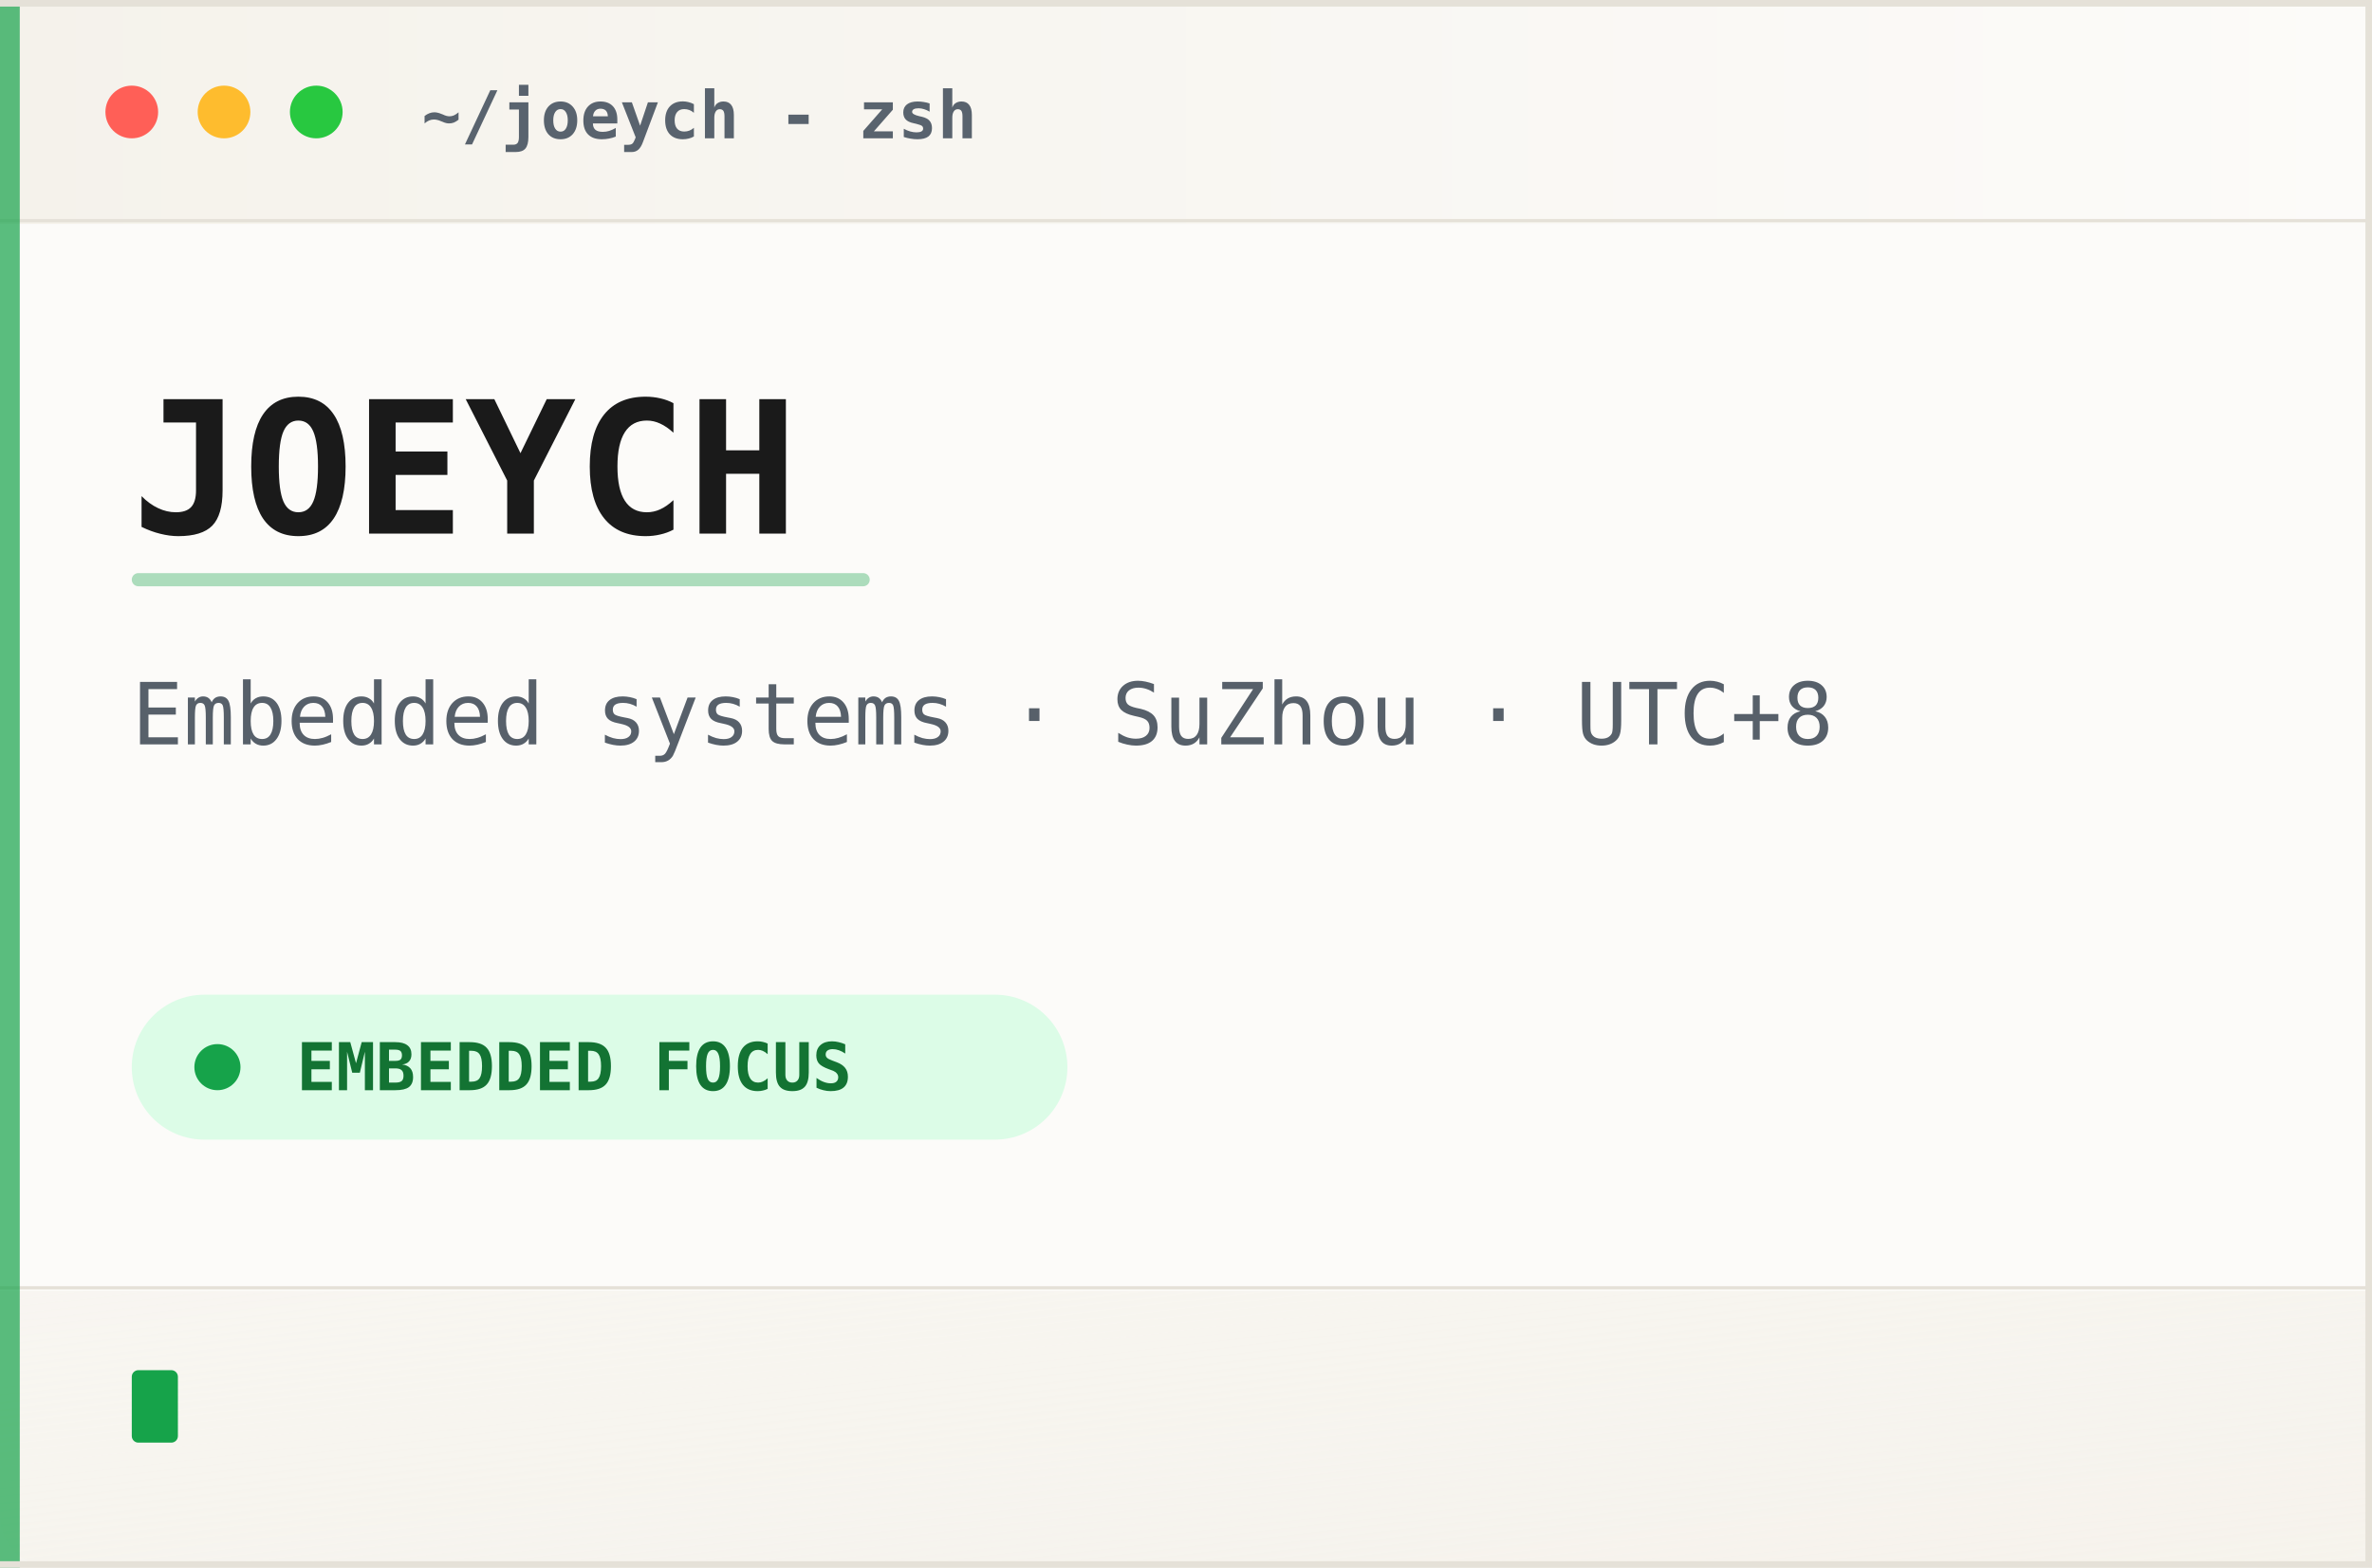
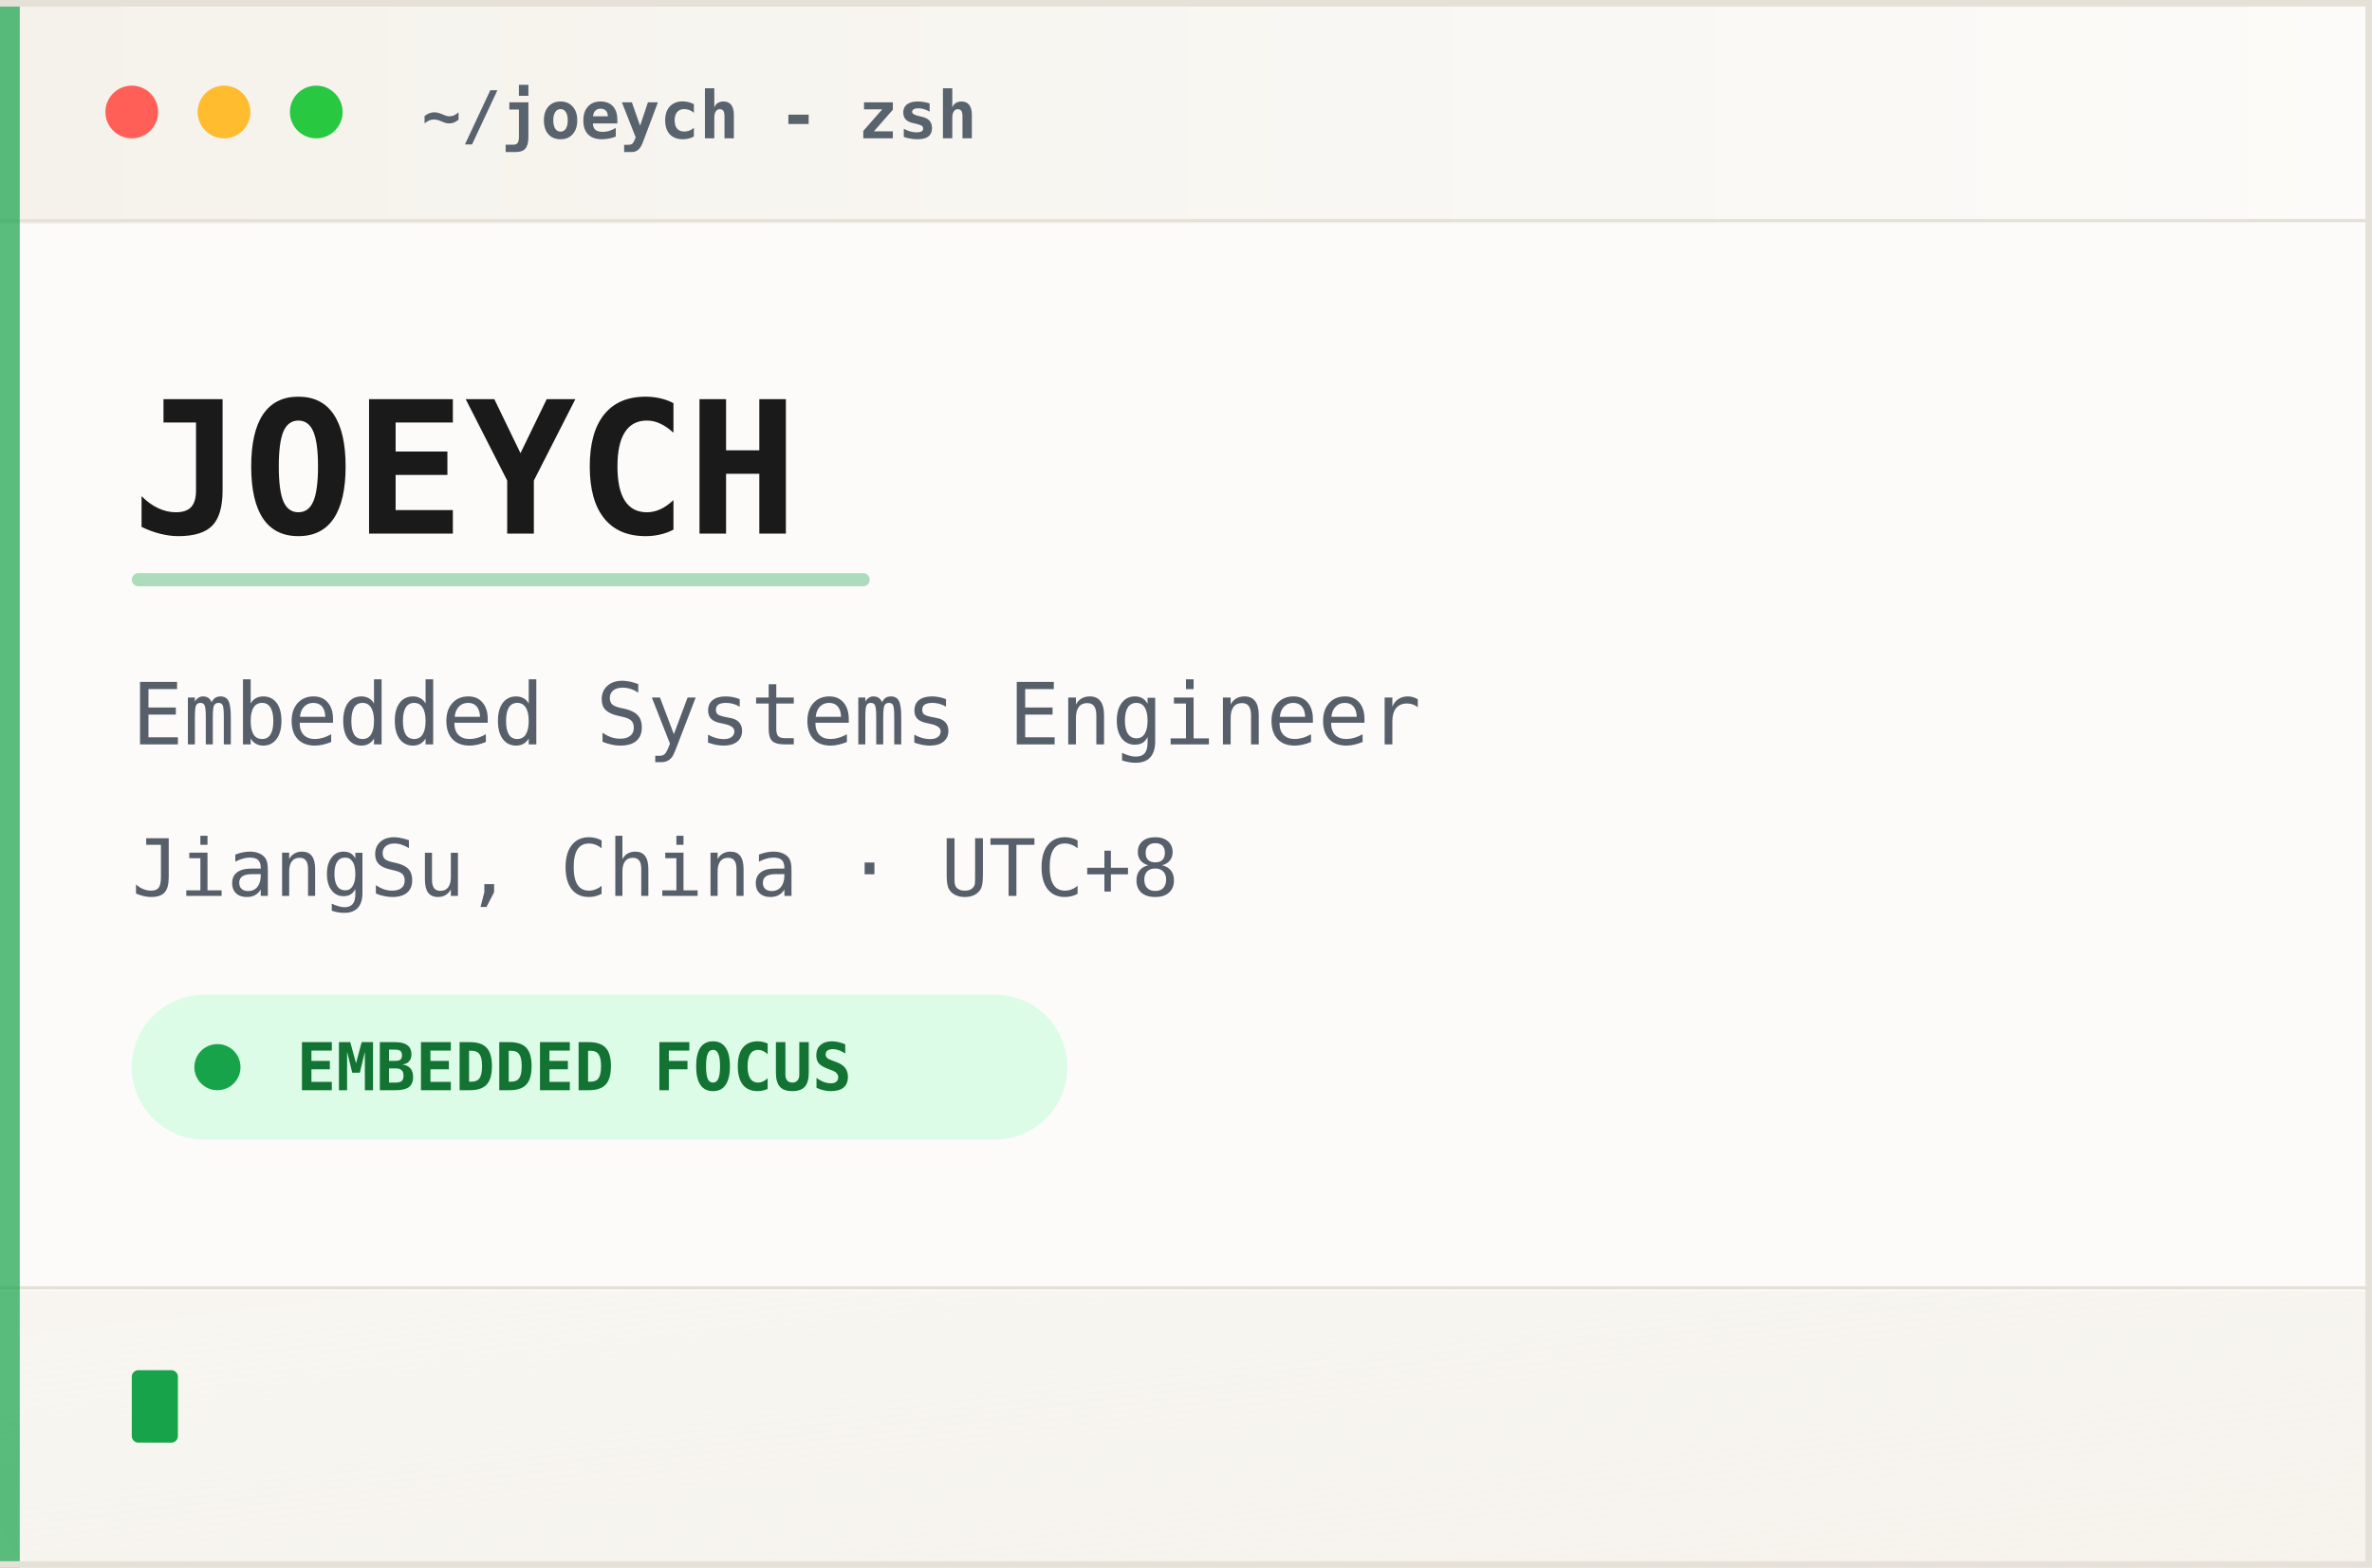
<svg xmlns="http://www.w3.org/2000/svg" width="360" height="238" viewBox="0 0 360 238" role="img" aria-labelledby="title desc">
  <defs>
    <linearGradient id="bar" x1="0" x2="1">
      <stop stop-color="#f5f2eb" />
      <stop offset="1" stop-color="#fcfbf9" />
    </linearGradient>
    <linearGradient id="prompt" y2="1">
      <stop stop-color="#f5f2eb" stop-opacity=".6" />
      <stop offset="1" stop-color="#f5f2eb" stop-opacity=".9" />
    </linearGradient>
  </defs>
  <style>@media (prefers-reduced-motion: reduce){.animated-prompt{display:none}.prompt{opacity:1}.prompt-cursor animate{display:none}}</style>
  <rect width="360" height="238" rx="8" fill="#fcfbf9" />
  <rect width="360" height="34" fill="url(#bar)" />
  <path d="M0 33.5H360" stroke="#e5e1d8" stroke-width=".5" />
  <circle cx="20" cy="17" r="4" fill="#ff5f57" />
  <circle cx="34" cy="17" r="4" fill="#febc2e" />
  <circle cx="48" cy="17" r="4" fill="#28c840" />
  <text x="64" y="21" font-family="Consolas, Menlo, 'DejaVu Sans Mono', 'Courier New', monospace" font-size="10" font-weight="600" fill="#59636e">~/joeych - zsh</text>
  <text x="20" y="81" font-family="Consolas, Menlo, 'DejaVu Sans Mono', 'Courier New', monospace" font-size="28" font-weight="900" fill="#1a1a1a">JOEYCH</text>
  <rect x="20" y="87" width="112" height="2" rx="1" fill="#16a34a" opacity=".35" />
-   <text x="20" y="113" font-family="Consolas, Menlo, 'DejaVu Sans Mono', 'Courier New', monospace" font-size="13" fill="#57606a">Embedded systems · SuZhou · UTC+8</text>
+   <text x="20" y="113" font-family="Consolas, Menlo, 'DejaVu Sans Mono', 'Courier New', monospace" font-size="13" fill="#57606a">Embedded Systems Engineer</text>
+   <text x="20" y="136" font-family="Consolas, Menlo, 'DejaVu Sans Mono', 'Courier New', monospace" font-size="12" fill="#57606a">JiangSu, China · UTC+8</text>
  <rect x="20" y="151" width="142" height="22" rx="11" fill="#dcfce7" />
  <circle cx="33" cy="162" r="3.5" fill="#16a34a" />
  <text x="45" y="165.5" font-family="Consolas, Menlo, 'DejaVu Sans Mono', 'Courier New', monospace" font-size="10" font-weight="700" fill="#137333">EMBEDDED FOCUS</text>
  <rect y="196" width="360" height="42" fill="url(#prompt)" />
  <path d="M0 195.5H360" stroke="#e5e1d8" stroke-width=".5" />
  <rect class="prompt-cursor" x="20" y="208" width="7" height="11" rx="1" fill="#16a34a">
    <animate attributeName="opacity" values=".85;.1;.85" dur="1.1s" repeatCount="indefinite" />
  </rect>
  <text class="prompt" x="36" y="218" font-family="Consolas, Menlo, 'DejaVu Sans Mono', 'Courier New', monospace" font-size="10.5" font-weight="600" fill="#137333" opacity="0">&gt;_Focus: Embedded Systems | RTOS | C/C++</text>
  <text class="animated-prompt" x="36" y="218" font-family="Consolas, Menlo, 'DejaVu Sans Mono', 'Courier New', monospace" font-size="10.5" font-weight="600" fill="#137333" opacity="0">
    <animate attributeName="opacity" values="0;0;1;1;0;0" keyTimes="0;0.000;0.025;0.308;0.333;1" dur="12s" repeatCount="indefinite" />&gt;_Focus: Embedded Systems | RTOS | C/C++</text>
  <text class="animated-prompt" x="36" y="218" font-family="Consolas, Menlo, 'DejaVu Sans Mono', 'Courier New', monospace" font-size="10.5" font-weight="600" fill="#137333" opacity="0">
    <animate attributeName="opacity" values="0;0;1;1;0;0" keyTimes="0;0.333;0.358;0.642;0.667;1" dur="12s" repeatCount="indefinite" />&gt;_Build: PCB Design | Flight Control | HMI</text>
  <text class="animated-prompt" x="36" y="218" font-family="Consolas, Menlo, 'DejaVu Sans Mono', 'Courier New', monospace" font-size="10.5" font-weight="600" fill="#137333" opacity="0">
    <animate attributeName="opacity" values="0;0;1;1;0;0" keyTimes="0;0.667;0.692;0.975;1.000;1" dur="12s" repeatCount="indefinite" />&gt;_Explore: AI Agents | Local AI | EDA</text>
  <rect width="3" height="238" fill="#16a34a" opacity=".7" />
  <path d="M0 .5H360M359.5 0V238M0 237.5H360" stroke="#e5e1d8" stroke-width="1" fill="none" />
</svg>
